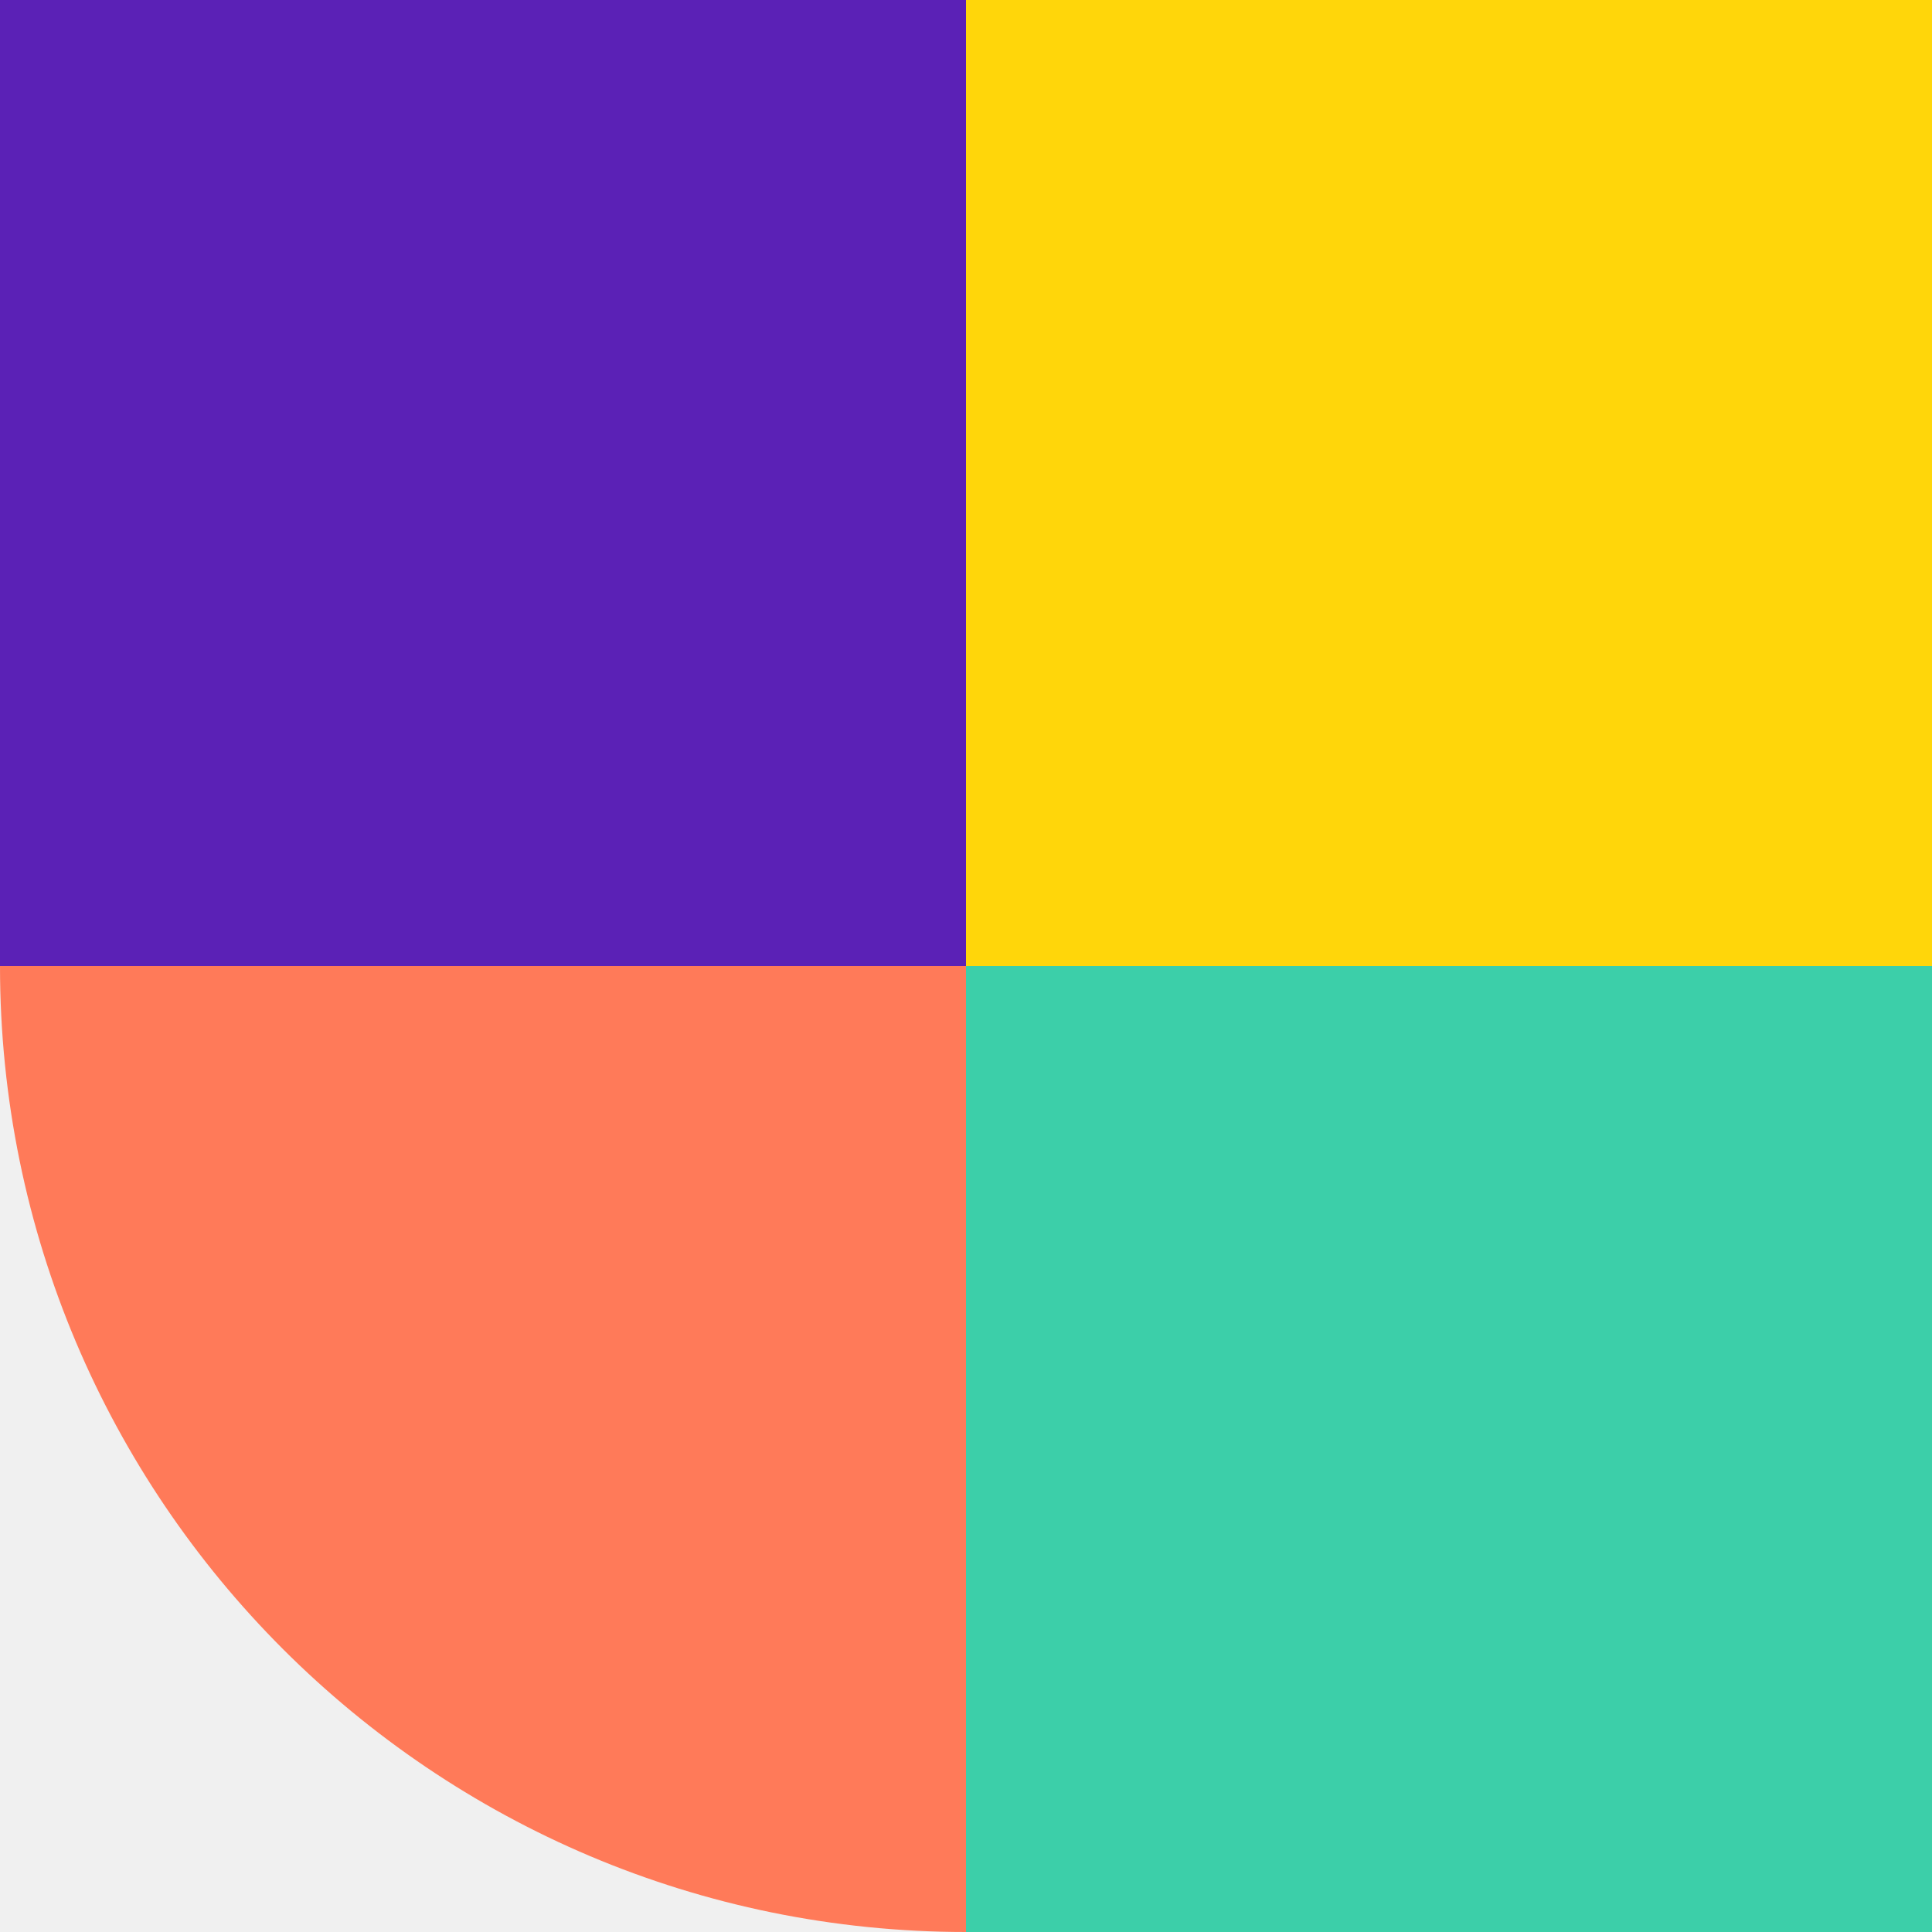
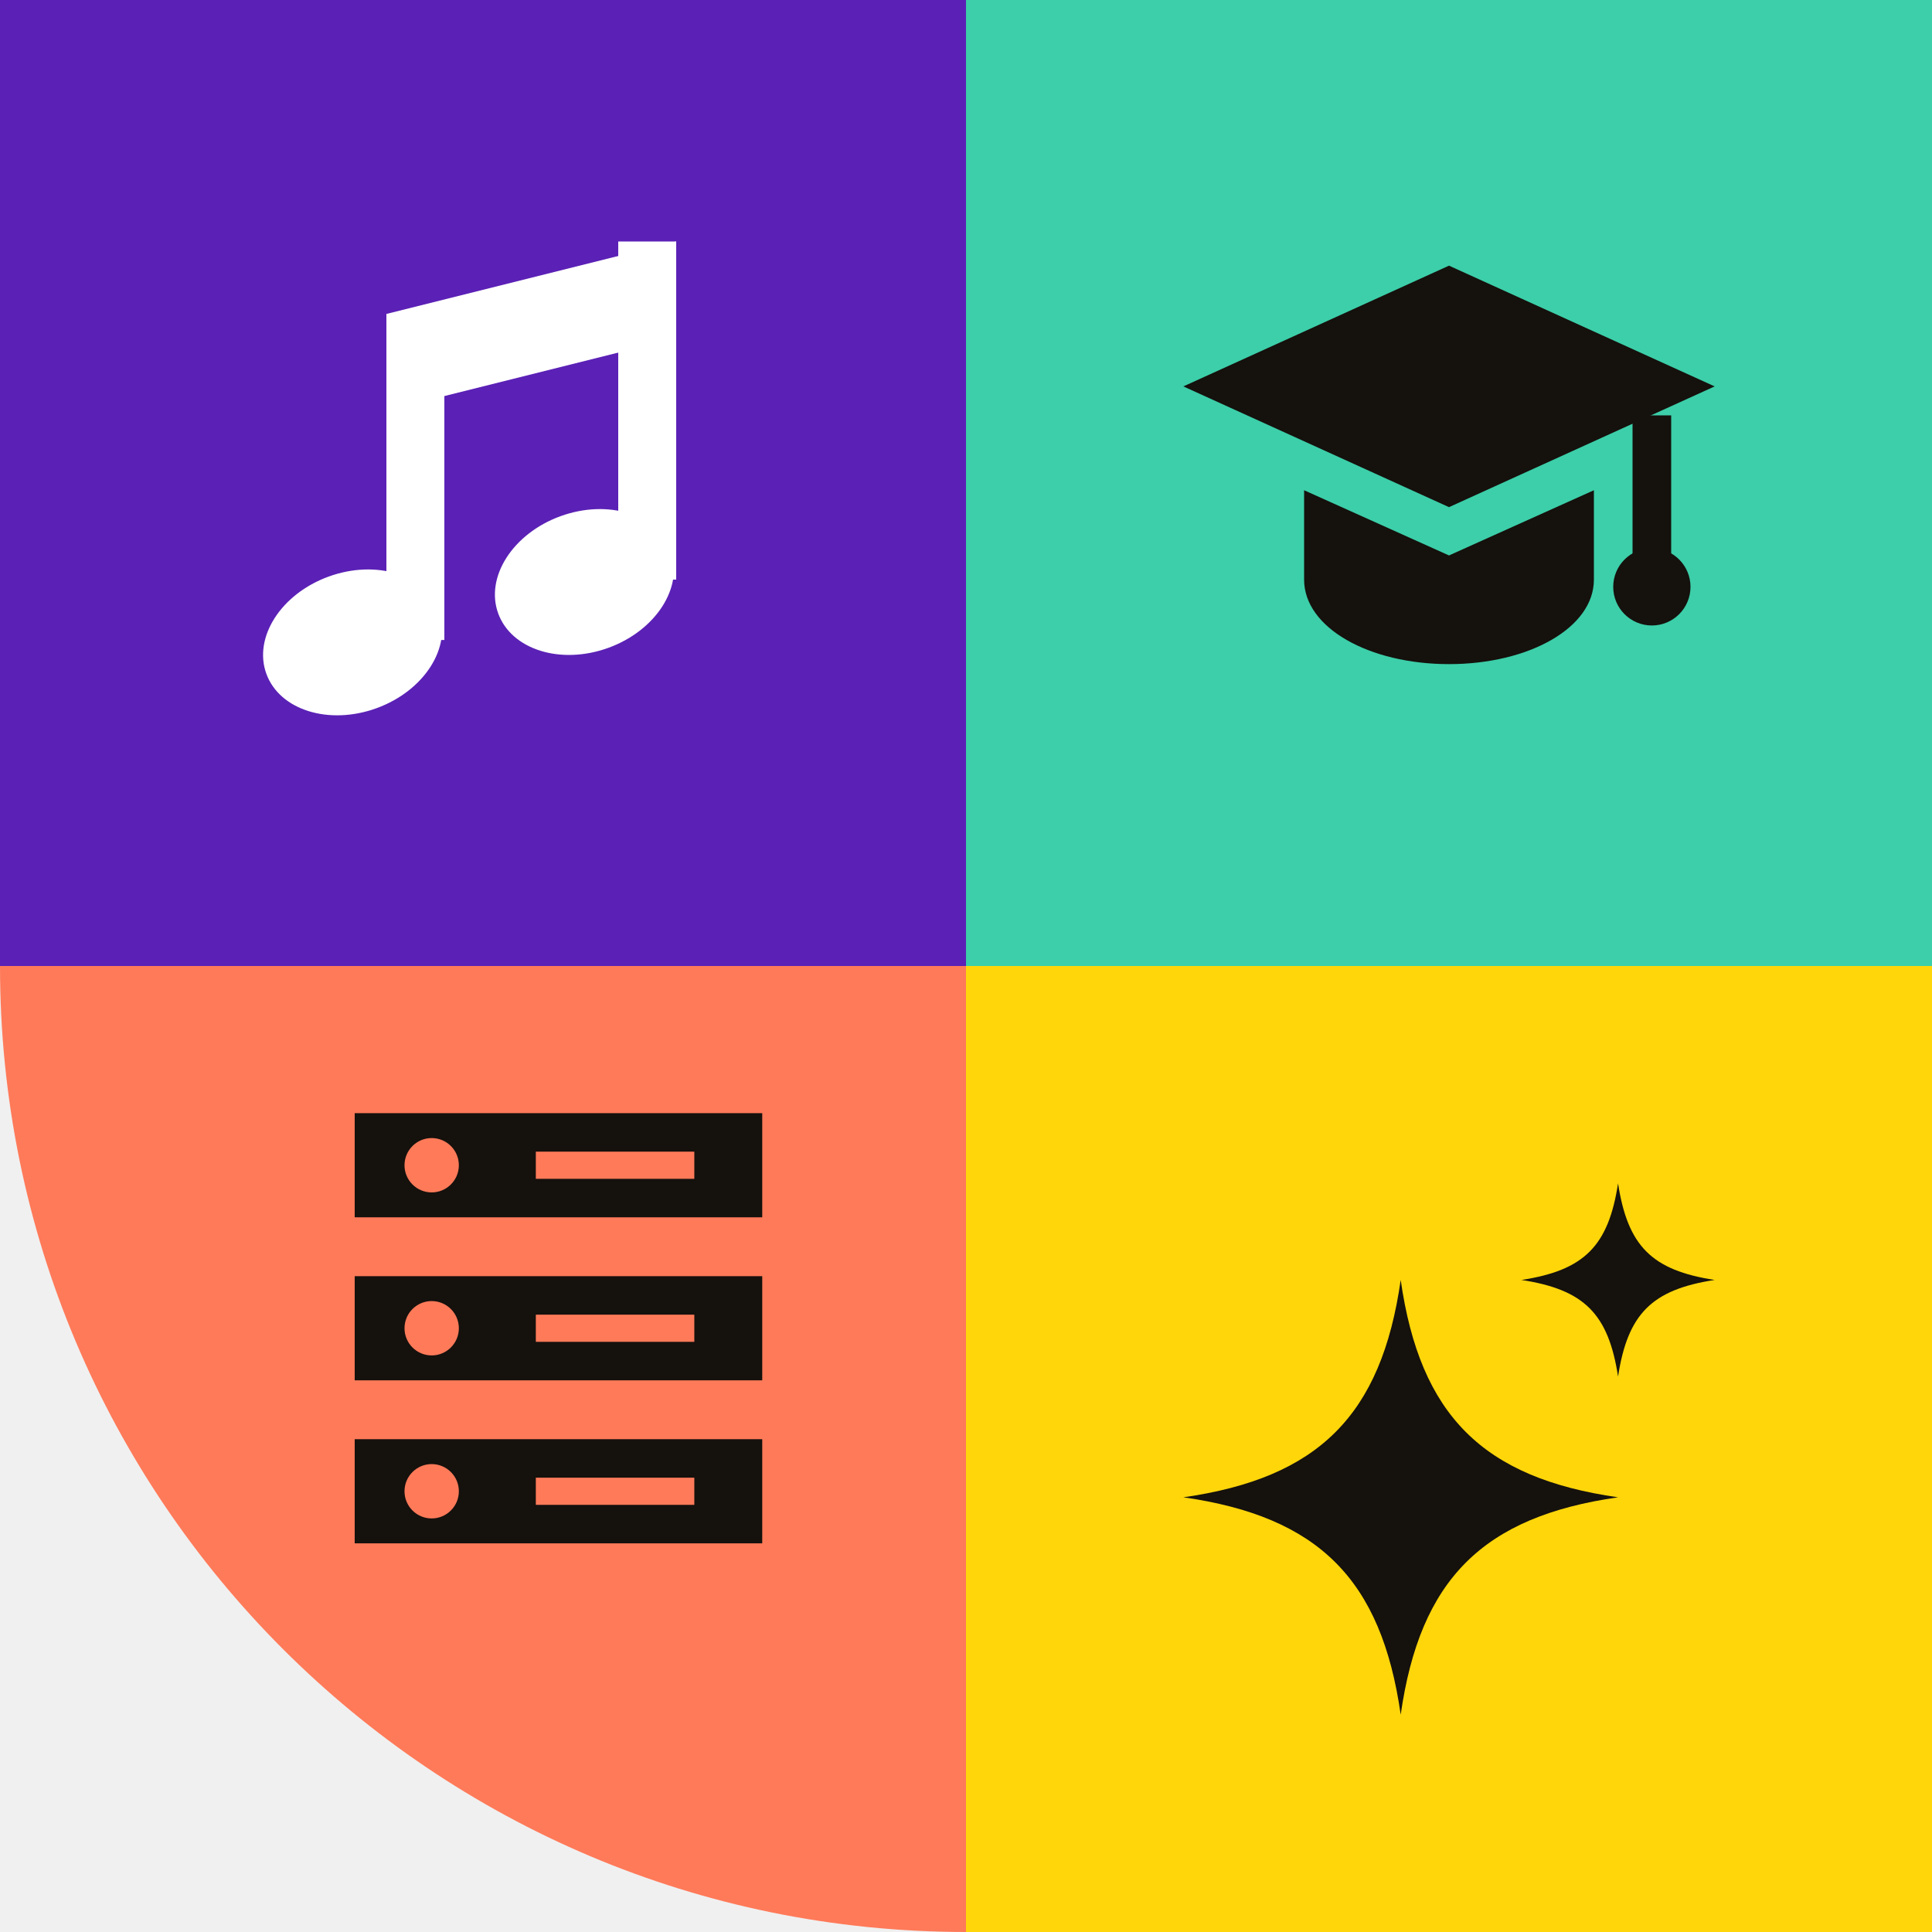
<svg xmlns="http://www.w3.org/2000/svg" viewBox="0 0 64 64">
  <rect width="32" height="32" fill="#5b21b6" />
-   <rect x="32" width="32" height="32" fill="#ffd60a" />
+   <g transform="translate(6.4 6.4) scale(.8)" fill="#fff">
+     <path d="M8 5 20 2v4L8 9z" />
+     <rect x="8" y="5" width="2.4" height="13.5" />
+     <rect x="17.6" y="2" width="2.4" height="14" />
+     <ellipse cx="6.6" cy="18.6" rx="3.8" ry="2.9" transform="rotate(-20 6.6 18.6)" />
+     <ellipse cx="16.2" cy="16.1" rx="3.8" ry="2.9" transform="rotate(-20 16.2 16.1)" />
+   </g>
+   <rect x="32" width="32" height="32" fill="#3ccfa9" />
+   <g transform="translate(38.4 6.4) scale(.8)" fill="#15110d">
+     <path d="M12 3 23 8 12 13 1 8z" />
+     <path d="M6 12.3 12 15l6-2.7V16c0 2-2.7 3.5-6 3.5S6 18 6 16z" />
+     <rect x="19.6" y="9.2" width="1.6" height="5.8" />
+     <circle cx="20.4" cy="16.3" r="1.6" />
+   </g>
  <path d="M0 32h32v32A32 32 0 0 1 0 32z" fill="#ff7a59" />
-   <rect x="32" y="32" width="32" height="32" fill="#3ccfa9" />
+   <g transform="translate(9.5 35) scale(.75)">
+     <g fill="#15110d">
+       <rect x="3" y="2.5" width="18" height="4.6" />
+       <rect x="3" y="9.7" width="18" height="4.6" />
+       <rect x="3" y="16.9" width="18" height="4.6" />
+     </g>
+     <g fill="#ff7a59">
+       <circle cx="6.4" cy="4.8" r="1.2" />
+       <circle cx="6.4" cy="12" r="1.2" />
+       <circle cx="6.4" cy="19.2" r="1.2" />
+       <rect x="11" y="4.2" width="7" height="1.2" />
+       <rect x="11" y="11.4" width="7" height="1.2" />
+       <rect x="11" y="18.6" width="7" height="1.2" />
+     </g>
+   </g>
+   <rect x="32" y="32" width="32" height="32" fill="#ffd60a" />
+   <g transform="translate(38.4 38.4) scale(.8)" fill="#15110d">
+     <path d="M10 5c.8 5.6 3.4 8.2 9 9-5.6.8-8.2 3.4-9 9-.8-5.6-3.4-8.2-9-9 5.6-.8 8.2-3.4 9-9z" />
+     <path d="M19 1c.4 2.6 1.4 3.6 4 4-2.6.4-3.6 1.4-4 4-.4-2.6-1.4-3.6-4-4 2.6-.4 3.6-1.4 4-4z" />
+   </g>
</svg>
